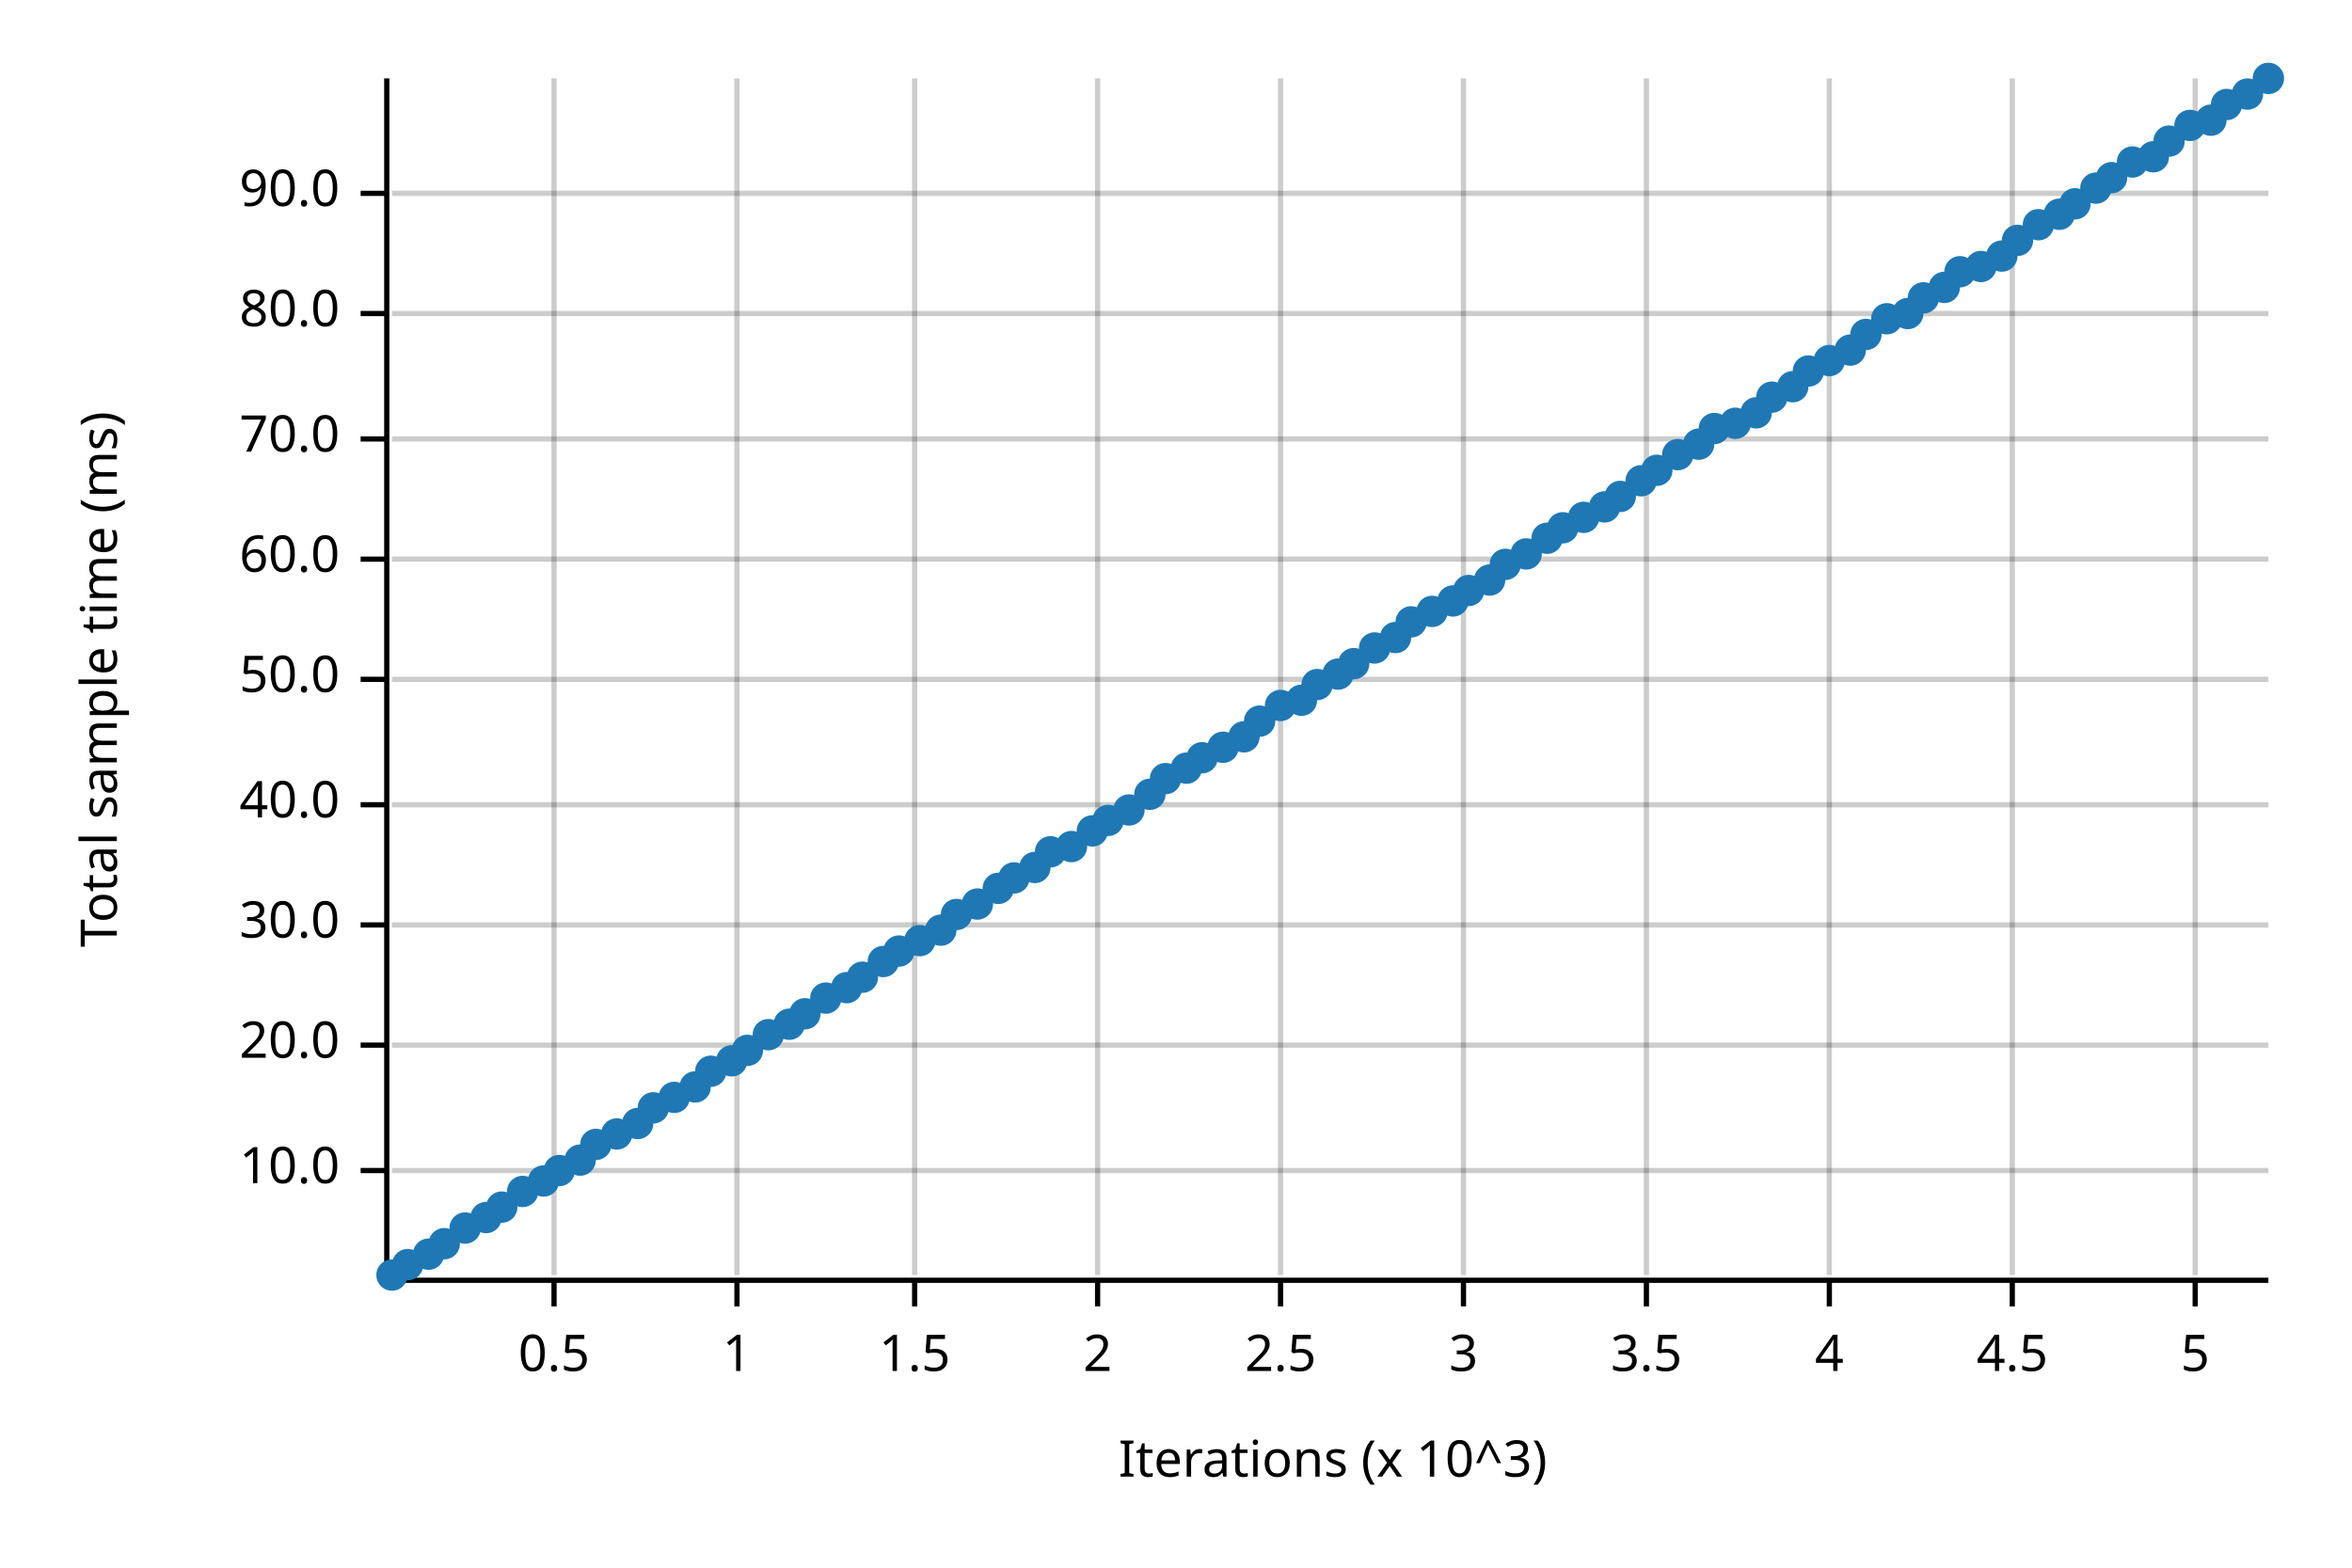
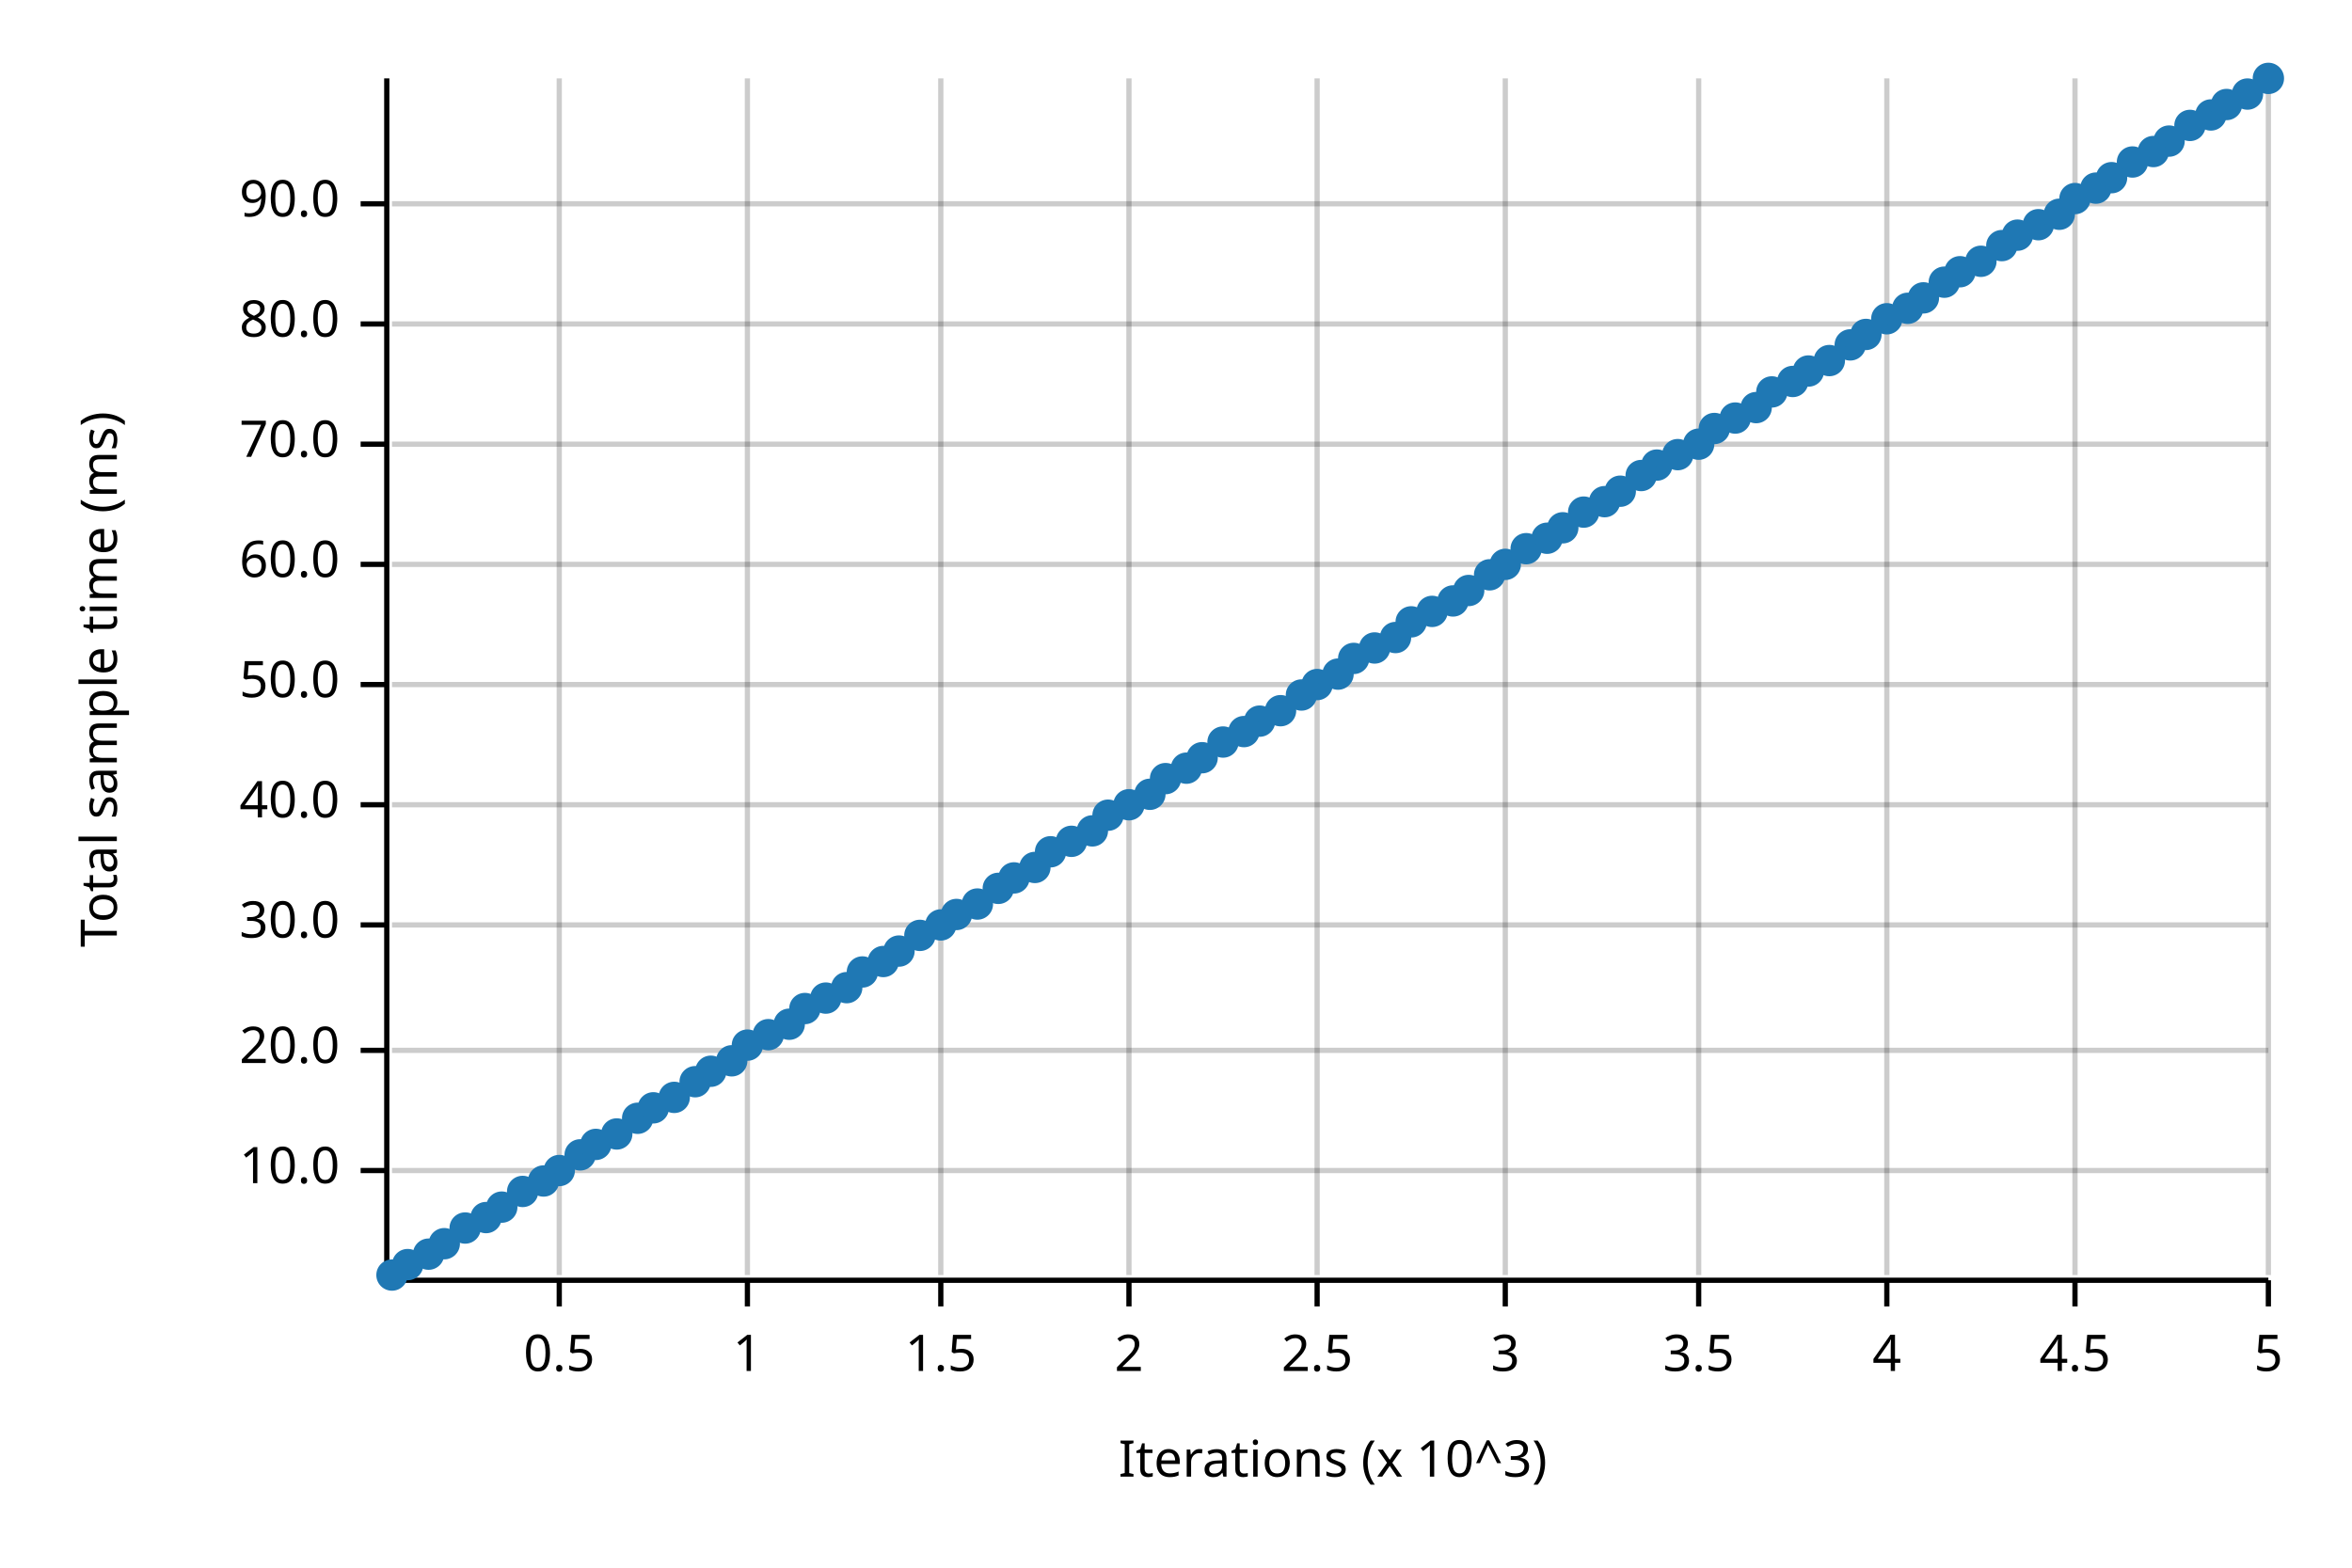
<svg xmlns="http://www.w3.org/2000/svg" width="450" height="300" viewBox="0 0 450 300">
  <text x="15" y="130" dy="0.76em" text-anchor="middle" font-family="sans-serif" font-size="9.677" opacity="1" fill="#000000" transform="rotate(270, 15, 130)">
Total sample time (ms)
</text>
  <text x="255" y="285" dy="-0.5ex" text-anchor="middle" font-family="sans-serif" font-size="9.677" opacity="1" fill="#000000">
Iterations (x 10^3)
</text>
-   <line opacity="0.2" stroke="#000000" stroke-width="1" x1="106" y1="244" x2="106" y2="15" />
-   <line opacity="0.2" stroke="#000000" stroke-width="1" x1="141" y1="244" x2="141" y2="15" />
-   <line opacity="0.2" stroke="#000000" stroke-width="1" x1="175" y1="244" x2="175" y2="15" />
-   <line opacity="0.2" stroke="#000000" stroke-width="1" x1="210" y1="244" x2="210" y2="15" />
-   <line opacity="0.2" stroke="#000000" stroke-width="1" x1="245" y1="244" x2="245" y2="15" />
-   <line opacity="0.2" stroke="#000000" stroke-width="1" x1="280" y1="244" x2="280" y2="15" />
-   <line opacity="0.2" stroke="#000000" stroke-width="1" x1="315" y1="244" x2="315" y2="15" />
-   <line opacity="0.2" stroke="#000000" stroke-width="1" x1="350" y1="244" x2="350" y2="15" />
-   <line opacity="0.2" stroke="#000000" stroke-width="1" x1="385" y1="244" x2="385" y2="15" />
-   <line opacity="0.2" stroke="#000000" stroke-width="1" x1="420" y1="244" x2="420" y2="15" />
+   <line opacity="0.2" stroke="#000000" stroke-width="1" x1="107" y1="244" x2="107" y2="15" />
+   <line opacity="0.2" stroke="#000000" stroke-width="1" x1="143" y1="244" x2="143" y2="15" />
+   <line opacity="0.2" stroke="#000000" stroke-width="1" x1="180" y1="244" x2="180" y2="15" />
+   <line opacity="0.2" stroke="#000000" stroke-width="1" x1="216" y1="244" x2="216" y2="15" />
+   <line opacity="0.2" stroke="#000000" stroke-width="1" x1="252" y1="244" x2="252" y2="15" />
+   <line opacity="0.2" stroke="#000000" stroke-width="1" x1="288" y1="244" x2="288" y2="15" />
+   <line opacity="0.2" stroke="#000000" stroke-width="1" x1="325" y1="244" x2="325" y2="15" />
+   <line opacity="0.2" stroke="#000000" stroke-width="1" x1="361" y1="244" x2="361" y2="15" />
+   <line opacity="0.2" stroke="#000000" stroke-width="1" x1="397" y1="244" x2="397" y2="15" />
+   <line opacity="0.2" stroke="#000000" stroke-width="1" x1="434" y1="244" x2="434" y2="15" />
  <line opacity="0.2" stroke="#000000" stroke-width="1" x1="75" y1="224" x2="434" y2="224" />
-   <line opacity="0.2" stroke="#000000" stroke-width="1" x1="75" y1="200" x2="434" y2="200" />
+   <line opacity="0.2" stroke="#000000" stroke-width="1" x1="75" y1="201" x2="434" y2="201" />
  <line opacity="0.2" stroke="#000000" stroke-width="1" x1="75" y1="177" x2="434" y2="177" />
  <line opacity="0.2" stroke="#000000" stroke-width="1" x1="75" y1="154" x2="434" y2="154" />
-   <line opacity="0.2" stroke="#000000" stroke-width="1" x1="75" y1="130" x2="434" y2="130" />
-   <line opacity="0.2" stroke="#000000" stroke-width="1" x1="75" y1="107" x2="434" y2="107" />
-   <line opacity="0.2" stroke="#000000" stroke-width="1" x1="75" y1="84" x2="434" y2="84" />
-   <line opacity="0.2" stroke="#000000" stroke-width="1" x1="75" y1="60" x2="434" y2="60" />
-   <line opacity="0.2" stroke="#000000" stroke-width="1" x1="75" y1="37" x2="434" y2="37" />
+   <line opacity="0.2" stroke="#000000" stroke-width="1" x1="75" y1="131" x2="434" y2="131" />
+   <line opacity="0.2" stroke="#000000" stroke-width="1" x1="75" y1="108" x2="434" y2="108" />
+   <line opacity="0.2" stroke="#000000" stroke-width="1" x1="75" y1="85" x2="434" y2="85" />
+   <line opacity="0.2" stroke="#000000" stroke-width="1" x1="75" y1="62" x2="434" y2="62" />
+   <line opacity="0.2" stroke="#000000" stroke-width="1" x1="75" y1="39" x2="434" y2="39" />
  <polyline fill="none" opacity="1" stroke="#000000" stroke-width="1" points="74,15 74,244 " />
  <text x="65" y="224" dy="0.5ex" text-anchor="end" font-family="sans-serif" font-size="9.677" opacity="1" fill="#000000">
10.0
</text>
  <polyline fill="none" opacity="1" stroke="#000000" stroke-width="1" points="69,224 74,224 " />
-   <text x="65" y="200" dy="0.5ex" text-anchor="end" font-family="sans-serif" font-size="9.677" opacity="1" fill="#000000">
+   <text x="65" y="201" dy="0.5ex" text-anchor="end" font-family="sans-serif" font-size="9.677" opacity="1" fill="#000000">
20.0
</text>
-   <polyline fill="none" opacity="1" stroke="#000000" stroke-width="1" points="69,200 74,200 " />
+   <polyline fill="none" opacity="1" stroke="#000000" stroke-width="1" points="69,201 74,201 " />
  <text x="65" y="177" dy="0.5ex" text-anchor="end" font-family="sans-serif" font-size="9.677" opacity="1" fill="#000000">
30.0
</text>
  <polyline fill="none" opacity="1" stroke="#000000" stroke-width="1" points="69,177 74,177 " />
  <text x="65" y="154" dy="0.5ex" text-anchor="end" font-family="sans-serif" font-size="9.677" opacity="1" fill="#000000">
40.0
</text>
  <polyline fill="none" opacity="1" stroke="#000000" stroke-width="1" points="69,154 74,154 " />
-   <text x="65" y="130" dy="0.5ex" text-anchor="end" font-family="sans-serif" font-size="9.677" opacity="1" fill="#000000">
+   <text x="65" y="131" dy="0.5ex" text-anchor="end" font-family="sans-serif" font-size="9.677" opacity="1" fill="#000000">
50.0
</text>
-   <polyline fill="none" opacity="1" stroke="#000000" stroke-width="1" points="69,130 74,130 " />
-   <text x="65" y="107" dy="0.5ex" text-anchor="end" font-family="sans-serif" font-size="9.677" opacity="1" fill="#000000">
+   <polyline fill="none" opacity="1" stroke="#000000" stroke-width="1" points="69,131 74,131 " />
+   <text x="65" y="108" dy="0.5ex" text-anchor="end" font-family="sans-serif" font-size="9.677" opacity="1" fill="#000000">
60.0
</text>
-   <polyline fill="none" opacity="1" stroke="#000000" stroke-width="1" points="69,107 74,107 " />
-   <text x="65" y="84" dy="0.5ex" text-anchor="end" font-family="sans-serif" font-size="9.677" opacity="1" fill="#000000">
+   <polyline fill="none" opacity="1" stroke="#000000" stroke-width="1" points="69,108 74,108 " />
+   <text x="65" y="85" dy="0.5ex" text-anchor="end" font-family="sans-serif" font-size="9.677" opacity="1" fill="#000000">
70.0
</text>
-   <polyline fill="none" opacity="1" stroke="#000000" stroke-width="1" points="69,84 74,84 " />
-   <text x="65" y="60" dy="0.5ex" text-anchor="end" font-family="sans-serif" font-size="9.677" opacity="1" fill="#000000">
+   <polyline fill="none" opacity="1" stroke="#000000" stroke-width="1" points="69,85 74,85 " />
+   <text x="65" y="62" dy="0.5ex" text-anchor="end" font-family="sans-serif" font-size="9.677" opacity="1" fill="#000000">
80.0
</text>
-   <polyline fill="none" opacity="1" stroke="#000000" stroke-width="1" points="69,60 74,60 " />
-   <text x="65" y="37" dy="0.5ex" text-anchor="end" font-family="sans-serif" font-size="9.677" opacity="1" fill="#000000">
+   <polyline fill="none" opacity="1" stroke="#000000" stroke-width="1" points="69,62 74,62 " />
+   <text x="65" y="39" dy="0.5ex" text-anchor="end" font-family="sans-serif" font-size="9.677" opacity="1" fill="#000000">
90.0
</text>
-   <polyline fill="none" opacity="1" stroke="#000000" stroke-width="1" points="69,37 74,37 " />
+   <polyline fill="none" opacity="1" stroke="#000000" stroke-width="1" points="69,39 74,39 " />
  <polyline fill="none" opacity="1" stroke="#000000" stroke-width="1" points="75,245 434,245 " />
-   <text x="106" y="255" dy="0.76em" text-anchor="middle" font-family="sans-serif" font-size="9.677" opacity="1" fill="#000000">
+   <text x="107" y="255" dy="0.76em" text-anchor="middle" font-family="sans-serif" font-size="9.677" opacity="1" fill="#000000">
0.5
</text>
-   <polyline fill="none" opacity="1" stroke="#000000" stroke-width="1" points="106,245 106,250 " />
-   <text x="141" y="255" dy="0.76em" text-anchor="middle" font-family="sans-serif" font-size="9.677" opacity="1" fill="#000000">
+   <polyline fill="none" opacity="1" stroke="#000000" stroke-width="1" points="107,245 107,250 " />
+   <text x="143" y="255" dy="0.76em" text-anchor="middle" font-family="sans-serif" font-size="9.677" opacity="1" fill="#000000">
1
</text>
-   <polyline fill="none" opacity="1" stroke="#000000" stroke-width="1" points="141,245 141,250 " />
-   <text x="175" y="255" dy="0.76em" text-anchor="middle" font-family="sans-serif" font-size="9.677" opacity="1" fill="#000000">
+   <polyline fill="none" opacity="1" stroke="#000000" stroke-width="1" points="143,245 143,250 " />
+   <text x="180" y="255" dy="0.76em" text-anchor="middle" font-family="sans-serif" font-size="9.677" opacity="1" fill="#000000">
1.5
</text>
-   <polyline fill="none" opacity="1" stroke="#000000" stroke-width="1" points="175,245 175,250 " />
-   <text x="210" y="255" dy="0.76em" text-anchor="middle" font-family="sans-serif" font-size="9.677" opacity="1" fill="#000000">
+   <polyline fill="none" opacity="1" stroke="#000000" stroke-width="1" points="180,245 180,250 " />
+   <text x="216" y="255" dy="0.76em" text-anchor="middle" font-family="sans-serif" font-size="9.677" opacity="1" fill="#000000">
2
</text>
-   <polyline fill="none" opacity="1" stroke="#000000" stroke-width="1" points="210,245 210,250 " />
-   <text x="245" y="255" dy="0.76em" text-anchor="middle" font-family="sans-serif" font-size="9.677" opacity="1" fill="#000000">
+   <polyline fill="none" opacity="1" stroke="#000000" stroke-width="1" points="216,245 216,250 " />
+   <text x="252" y="255" dy="0.76em" text-anchor="middle" font-family="sans-serif" font-size="9.677" opacity="1" fill="#000000">
2.5
</text>
-   <polyline fill="none" opacity="1" stroke="#000000" stroke-width="1" points="245,245 245,250 " />
-   <text x="280" y="255" dy="0.76em" text-anchor="middle" font-family="sans-serif" font-size="9.677" opacity="1" fill="#000000">
+   <polyline fill="none" opacity="1" stroke="#000000" stroke-width="1" points="252,245 252,250 " />
+   <text x="288" y="255" dy="0.76em" text-anchor="middle" font-family="sans-serif" font-size="9.677" opacity="1" fill="#000000">
3
</text>
-   <polyline fill="none" opacity="1" stroke="#000000" stroke-width="1" points="280,245 280,250 " />
-   <text x="315" y="255" dy="0.76em" text-anchor="middle" font-family="sans-serif" font-size="9.677" opacity="1" fill="#000000">
+   <polyline fill="none" opacity="1" stroke="#000000" stroke-width="1" points="288,245 288,250 " />
+   <text x="325" y="255" dy="0.76em" text-anchor="middle" font-family="sans-serif" font-size="9.677" opacity="1" fill="#000000">
3.5
</text>
-   <polyline fill="none" opacity="1" stroke="#000000" stroke-width="1" points="315,245 315,250 " />
-   <text x="350" y="255" dy="0.76em" text-anchor="middle" font-family="sans-serif" font-size="9.677" opacity="1" fill="#000000">
+   <polyline fill="none" opacity="1" stroke="#000000" stroke-width="1" points="325,245 325,250 " />
+   <text x="361" y="255" dy="0.76em" text-anchor="middle" font-family="sans-serif" font-size="9.677" opacity="1" fill="#000000">
4
</text>
-   <polyline fill="none" opacity="1" stroke="#000000" stroke-width="1" points="350,245 350,250 " />
-   <text x="385" y="255" dy="0.76em" text-anchor="middle" font-family="sans-serif" font-size="9.677" opacity="1" fill="#000000">
+   <polyline fill="none" opacity="1" stroke="#000000" stroke-width="1" points="361,245 361,250 " />
+   <text x="397" y="255" dy="0.76em" text-anchor="middle" font-family="sans-serif" font-size="9.677" opacity="1" fill="#000000">
4.5
</text>
-   <polyline fill="none" opacity="1" stroke="#000000" stroke-width="1" points="385,245 385,250 " />
-   <text x="420" y="255" dy="0.76em" text-anchor="middle" font-family="sans-serif" font-size="9.677" opacity="1" fill="#000000">
+   <polyline fill="none" opacity="1" stroke="#000000" stroke-width="1" points="397,245 397,250 " />
+   <text x="434" y="255" dy="0.76em" text-anchor="middle" font-family="sans-serif" font-size="9.677" opacity="1" fill="#000000">
5
</text>
-   <polyline fill="none" opacity="1" stroke="#000000" stroke-width="1" points="420,245 420,250 " />
+   <polyline fill="none" opacity="1" stroke="#000000" stroke-width="1" points="434,245 434,250 " />
  <circle cx="75" cy="244" r="3" opacity="1" fill="#1F78B4" stroke="none" stroke-width="1" />
  <circle cx="78" cy="242" r="3" opacity="1" fill="#1F78B4" stroke="none" stroke-width="1" />
  <circle cx="82" cy="240" r="3" opacity="1" fill="#1F78B4" stroke="none" stroke-width="1" />
  <circle cx="85" cy="238" r="3" opacity="1" fill="#1F78B4" stroke="none" stroke-width="1" />
  <circle cx="89" cy="235" r="3" opacity="1" fill="#1F78B4" stroke="none" stroke-width="1" />
  <circle cx="93" cy="233" r="3" opacity="1" fill="#1F78B4" stroke="none" stroke-width="1" />
  <circle cx="96" cy="231" r="3" opacity="1" fill="#1F78B4" stroke="none" stroke-width="1" />
  <circle cx="100" cy="228" r="3" opacity="1" fill="#1F78B4" stroke="none" stroke-width="1" />
  <circle cx="104" cy="226" r="3" opacity="1" fill="#1F78B4" stroke="none" stroke-width="1" />
  <circle cx="107" cy="224" r="3" opacity="1" fill="#1F78B4" stroke="none" stroke-width="1" />
-   <circle cx="111" cy="222" r="3" opacity="1" fill="#1F78B4" stroke="none" stroke-width="1" />
+   <circle cx="111" cy="221" r="3" opacity="1" fill="#1F78B4" stroke="none" stroke-width="1" />
  <circle cx="114" cy="219" r="3" opacity="1" fill="#1F78B4" stroke="none" stroke-width="1" />
  <circle cx="118" cy="217" r="3" opacity="1" fill="#1F78B4" stroke="none" stroke-width="1" />
-   <circle cx="122" cy="215" r="3" opacity="1" fill="#1F78B4" stroke="none" stroke-width="1" />
+   <circle cx="122" cy="214" r="3" opacity="1" fill="#1F78B4" stroke="none" stroke-width="1" />
  <circle cx="125" cy="212" r="3" opacity="1" fill="#1F78B4" stroke="none" stroke-width="1" />
  <circle cx="129" cy="210" r="3" opacity="1" fill="#1F78B4" stroke="none" stroke-width="1" />
-   <circle cx="133" cy="208" r="3" opacity="1" fill="#1F78B4" stroke="none" stroke-width="1" />
+   <circle cx="133" cy="207" r="3" opacity="1" fill="#1F78B4" stroke="none" stroke-width="1" />
  <circle cx="136" cy="205" r="3" opacity="1" fill="#1F78B4" stroke="none" stroke-width="1" />
  <circle cx="140" cy="203" r="3" opacity="1" fill="#1F78B4" stroke="none" stroke-width="1" />
-   <circle cx="143" cy="201" r="3" opacity="1" fill="#1F78B4" stroke="none" stroke-width="1" />
+   <circle cx="143" cy="200" r="3" opacity="1" fill="#1F78B4" stroke="none" stroke-width="1" />
  <circle cx="147" cy="198" r="3" opacity="1" fill="#1F78B4" stroke="none" stroke-width="1" />
  <circle cx="151" cy="196" r="3" opacity="1" fill="#1F78B4" stroke="none" stroke-width="1" />
-   <circle cx="154" cy="194" r="3" opacity="1" fill="#1F78B4" stroke="none" stroke-width="1" />
+   <circle cx="154" cy="193" r="3" opacity="1" fill="#1F78B4" stroke="none" stroke-width="1" />
  <circle cx="158" cy="191" r="3" opacity="1" fill="#1F78B4" stroke="none" stroke-width="1" />
  <circle cx="162" cy="189" r="3" opacity="1" fill="#1F78B4" stroke="none" stroke-width="1" />
-   <circle cx="165" cy="187" r="3" opacity="1" fill="#1F78B4" stroke="none" stroke-width="1" />
+   <circle cx="165" cy="186" r="3" opacity="1" fill="#1F78B4" stroke="none" stroke-width="1" />
  <circle cx="169" cy="184" r="3" opacity="1" fill="#1F78B4" stroke="none" stroke-width="1" />
  <circle cx="172" cy="182" r="3" opacity="1" fill="#1F78B4" stroke="none" stroke-width="1" />
-   <circle cx="176" cy="180" r="3" opacity="1" fill="#1F78B4" stroke="none" stroke-width="1" />
-   <circle cx="180" cy="178" r="3" opacity="1" fill="#1F78B4" stroke="none" stroke-width="1" />
+   <circle cx="176" cy="179" r="3" opacity="1" fill="#1F78B4" stroke="none" stroke-width="1" />
+   <circle cx="180" cy="177" r="3" opacity="1" fill="#1F78B4" stroke="none" stroke-width="1" />
  <circle cx="183" cy="175" r="3" opacity="1" fill="#1F78B4" stroke="none" stroke-width="1" />
  <circle cx="187" cy="173" r="3" opacity="1" fill="#1F78B4" stroke="none" stroke-width="1" />
  <circle cx="191" cy="170" r="3" opacity="1" fill="#1F78B4" stroke="none" stroke-width="1" />
  <circle cx="194" cy="168" r="3" opacity="1" fill="#1F78B4" stroke="none" stroke-width="1" />
  <circle cx="198" cy="166" r="3" opacity="1" fill="#1F78B4" stroke="none" stroke-width="1" />
  <circle cx="201" cy="163" r="3" opacity="1" fill="#1F78B4" stroke="none" stroke-width="1" />
-   <circle cx="205" cy="162" r="3" opacity="1" fill="#1F78B4" stroke="none" stroke-width="1" />
+   <circle cx="205" cy="161" r="3" opacity="1" fill="#1F78B4" stroke="none" stroke-width="1" />
  <circle cx="209" cy="159" r="3" opacity="1" fill="#1F78B4" stroke="none" stroke-width="1" />
-   <circle cx="212" cy="157" r="3" opacity="1" fill="#1F78B4" stroke="none" stroke-width="1" />
-   <circle cx="216" cy="155" r="3" opacity="1" fill="#1F78B4" stroke="none" stroke-width="1" />
+   <circle cx="212" cy="156" r="3" opacity="1" fill="#1F78B4" stroke="none" stroke-width="1" />
+   <circle cx="216" cy="154" r="3" opacity="1" fill="#1F78B4" stroke="none" stroke-width="1" />
  <circle cx="220" cy="152" r="3" opacity="1" fill="#1F78B4" stroke="none" stroke-width="1" />
  <circle cx="223" cy="149" r="3" opacity="1" fill="#1F78B4" stroke="none" stroke-width="1" />
  <circle cx="227" cy="147" r="3" opacity="1" fill="#1F78B4" stroke="none" stroke-width="1" />
  <circle cx="230" cy="145" r="3" opacity="1" fill="#1F78B4" stroke="none" stroke-width="1" />
-   <circle cx="234" cy="143" r="3" opacity="1" fill="#1F78B4" stroke="none" stroke-width="1" />
-   <circle cx="238" cy="141" r="3" opacity="1" fill="#1F78B4" stroke="none" stroke-width="1" />
+   <circle cx="234" cy="142" r="3" opacity="1" fill="#1F78B4" stroke="none" stroke-width="1" />
+   <circle cx="238" cy="140" r="3" opacity="1" fill="#1F78B4" stroke="none" stroke-width="1" />
  <circle cx="241" cy="138" r="3" opacity="1" fill="#1F78B4" stroke="none" stroke-width="1" />
-   <circle cx="245" cy="135" r="3" opacity="1" fill="#1F78B4" stroke="none" stroke-width="1" />
-   <circle cx="249" cy="134" r="3" opacity="1" fill="#1F78B4" stroke="none" stroke-width="1" />
+   <circle cx="245" cy="136" r="3" opacity="1" fill="#1F78B4" stroke="none" stroke-width="1" />
+   <circle cx="249" cy="133" r="3" opacity="1" fill="#1F78B4" stroke="none" stroke-width="1" />
  <circle cx="252" cy="131" r="3" opacity="1" fill="#1F78B4" stroke="none" stroke-width="1" />
  <circle cx="256" cy="129" r="3" opacity="1" fill="#1F78B4" stroke="none" stroke-width="1" />
-   <circle cx="259" cy="127" r="3" opacity="1" fill="#1F78B4" stroke="none" stroke-width="1" />
+   <circle cx="259" cy="126" r="3" opacity="1" fill="#1F78B4" stroke="none" stroke-width="1" />
  <circle cx="263" cy="124" r="3" opacity="1" fill="#1F78B4" stroke="none" stroke-width="1" />
  <circle cx="267" cy="122" r="3" opacity="1" fill="#1F78B4" stroke="none" stroke-width="1" />
  <circle cx="270" cy="119" r="3" opacity="1" fill="#1F78B4" stroke="none" stroke-width="1" />
  <circle cx="274" cy="117" r="3" opacity="1" fill="#1F78B4" stroke="none" stroke-width="1" />
  <circle cx="278" cy="115" r="3" opacity="1" fill="#1F78B4" stroke="none" stroke-width="1" />
  <circle cx="281" cy="113" r="3" opacity="1" fill="#1F78B4" stroke="none" stroke-width="1" />
-   <circle cx="285" cy="111" r="3" opacity="1" fill="#1F78B4" stroke="none" stroke-width="1" />
+   <circle cx="285" cy="110" r="3" opacity="1" fill="#1F78B4" stroke="none" stroke-width="1" />
  <circle cx="288" cy="108" r="3" opacity="1" fill="#1F78B4" stroke="none" stroke-width="1" />
-   <circle cx="292" cy="106" r="3" opacity="1" fill="#1F78B4" stroke="none" stroke-width="1" />
+   <circle cx="292" cy="105" r="3" opacity="1" fill="#1F78B4" stroke="none" stroke-width="1" />
  <circle cx="296" cy="103" r="3" opacity="1" fill="#1F78B4" stroke="none" stroke-width="1" />
  <circle cx="299" cy="101" r="3" opacity="1" fill="#1F78B4" stroke="none" stroke-width="1" />
-   <circle cx="303" cy="99" r="3" opacity="1" fill="#1F78B4" stroke="none" stroke-width="1" />
-   <circle cx="307" cy="97" r="3" opacity="1" fill="#1F78B4" stroke="none" stroke-width="1" />
-   <circle cx="310" cy="95" r="3" opacity="1" fill="#1F78B4" stroke="none" stroke-width="1" />
-   <circle cx="314" cy="92" r="3" opacity="1" fill="#1F78B4" stroke="none" stroke-width="1" />
-   <circle cx="317" cy="90" r="3" opacity="1" fill="#1F78B4" stroke="none" stroke-width="1" />
+   <circle cx="303" cy="98" r="3" opacity="1" fill="#1F78B4" stroke="none" stroke-width="1" />
+   <circle cx="307" cy="96" r="3" opacity="1" fill="#1F78B4" stroke="none" stroke-width="1" />
+   <circle cx="310" cy="94" r="3" opacity="1" fill="#1F78B4" stroke="none" stroke-width="1" />
+   <circle cx="314" cy="91" r="3" opacity="1" fill="#1F78B4" stroke="none" stroke-width="1" />
+   <circle cx="317" cy="89" r="3" opacity="1" fill="#1F78B4" stroke="none" stroke-width="1" />
  <circle cx="321" cy="87" r="3" opacity="1" fill="#1F78B4" stroke="none" stroke-width="1" />
  <circle cx="325" cy="85" r="3" opacity="1" fill="#1F78B4" stroke="none" stroke-width="1" />
  <circle cx="328" cy="82" r="3" opacity="1" fill="#1F78B4" stroke="none" stroke-width="1" />
-   <circle cx="332" cy="81" r="3" opacity="1" fill="#1F78B4" stroke="none" stroke-width="1" />
-   <circle cx="336" cy="79" r="3" opacity="1" fill="#1F78B4" stroke="none" stroke-width="1" />
-   <circle cx="339" cy="76" r="3" opacity="1" fill="#1F78B4" stroke="none" stroke-width="1" />
-   <circle cx="343" cy="74" r="3" opacity="1" fill="#1F78B4" stroke="none" stroke-width="1" />
+   <circle cx="332" cy="80" r="3" opacity="1" fill="#1F78B4" stroke="none" stroke-width="1" />
+   <circle cx="336" cy="78" r="3" opacity="1" fill="#1F78B4" stroke="none" stroke-width="1" />
+   <circle cx="339" cy="75" r="3" opacity="1" fill="#1F78B4" stroke="none" stroke-width="1" />
+   <circle cx="343" cy="73" r="3" opacity="1" fill="#1F78B4" stroke="none" stroke-width="1" />
  <circle cx="346" cy="71" r="3" opacity="1" fill="#1F78B4" stroke="none" stroke-width="1" />
  <circle cx="350" cy="69" r="3" opacity="1" fill="#1F78B4" stroke="none" stroke-width="1" />
-   <circle cx="354" cy="67" r="3" opacity="1" fill="#1F78B4" stroke="none" stroke-width="1" />
+   <circle cx="354" cy="66" r="3" opacity="1" fill="#1F78B4" stroke="none" stroke-width="1" />
  <circle cx="357" cy="64" r="3" opacity="1" fill="#1F78B4" stroke="none" stroke-width="1" />
  <circle cx="361" cy="61" r="3" opacity="1" fill="#1F78B4" stroke="none" stroke-width="1" />
-   <circle cx="365" cy="60" r="3" opacity="1" fill="#1F78B4" stroke="none" stroke-width="1" />
+   <circle cx="365" cy="59" r="3" opacity="1" fill="#1F78B4" stroke="none" stroke-width="1" />
  <circle cx="368" cy="57" r="3" opacity="1" fill="#1F78B4" stroke="none" stroke-width="1" />
-   <circle cx="372" cy="55" r="3" opacity="1" fill="#1F78B4" stroke="none" stroke-width="1" />
+   <circle cx="372" cy="54" r="3" opacity="1" fill="#1F78B4" stroke="none" stroke-width="1" />
  <circle cx="375" cy="52" r="3" opacity="1" fill="#1F78B4" stroke="none" stroke-width="1" />
-   <circle cx="379" cy="51" r="3" opacity="1" fill="#1F78B4" stroke="none" stroke-width="1" />
-   <circle cx="383" cy="49" r="3" opacity="1" fill="#1F78B4" stroke="none" stroke-width="1" />
-   <circle cx="386" cy="46" r="3" opacity="1" fill="#1F78B4" stroke="none" stroke-width="1" />
+   <circle cx="379" cy="50" r="3" opacity="1" fill="#1F78B4" stroke="none" stroke-width="1" />
+   <circle cx="383" cy="47" r="3" opacity="1" fill="#1F78B4" stroke="none" stroke-width="1" />
+   <circle cx="386" cy="45" r="3" opacity="1" fill="#1F78B4" stroke="none" stroke-width="1" />
  <circle cx="390" cy="43" r="3" opacity="1" fill="#1F78B4" stroke="none" stroke-width="1" />
  <circle cx="394" cy="41" r="3" opacity="1" fill="#1F78B4" stroke="none" stroke-width="1" />
-   <circle cx="397" cy="39" r="3" opacity="1" fill="#1F78B4" stroke="none" stroke-width="1" />
+   <circle cx="397" cy="38" r="3" opacity="1" fill="#1F78B4" stroke="none" stroke-width="1" />
  <circle cx="401" cy="36" r="3" opacity="1" fill="#1F78B4" stroke="none" stroke-width="1" />
  <circle cx="404" cy="34" r="3" opacity="1" fill="#1F78B4" stroke="none" stroke-width="1" />
  <circle cx="408" cy="31" r="3" opacity="1" fill="#1F78B4" stroke="none" stroke-width="1" />
-   <circle cx="412" cy="30" r="3" opacity="1" fill="#1F78B4" stroke="none" stroke-width="1" />
+   <circle cx="412" cy="29" r="3" opacity="1" fill="#1F78B4" stroke="none" stroke-width="1" />
  <circle cx="415" cy="27" r="3" opacity="1" fill="#1F78B4" stroke="none" stroke-width="1" />
  <circle cx="419" cy="24" r="3" opacity="1" fill="#1F78B4" stroke="none" stroke-width="1" />
-   <circle cx="423" cy="23" r="3" opacity="1" fill="#1F78B4" stroke="none" stroke-width="1" />
+   <circle cx="423" cy="22" r="3" opacity="1" fill="#1F78B4" stroke="none" stroke-width="1" />
  <circle cx="426" cy="20" r="3" opacity="1" fill="#1F78B4" stroke="none" stroke-width="1" />
  <circle cx="430" cy="18" r="3" opacity="1" fill="#1F78B4" stroke="none" stroke-width="1" />
  <circle cx="434" cy="15" r="3" opacity="1" fill="#1F78B4" stroke="none" stroke-width="1" />
-   <polyline fill="none" opacity="1" stroke="#1F78B4" stroke-width="1" points="75,245 434,16 " />
-   <polygon opacity="0.25" fill="#1F78B4" points="75,245 434,16 434,15 " />
+   <polyline fill="none" opacity="1" stroke="#1F78B4" stroke-width="1" points="75,245 434,15 " />
+   <polygon opacity="0.25" fill="#1F78B4" points="75,245 434,15 434,15 " />
</svg>
